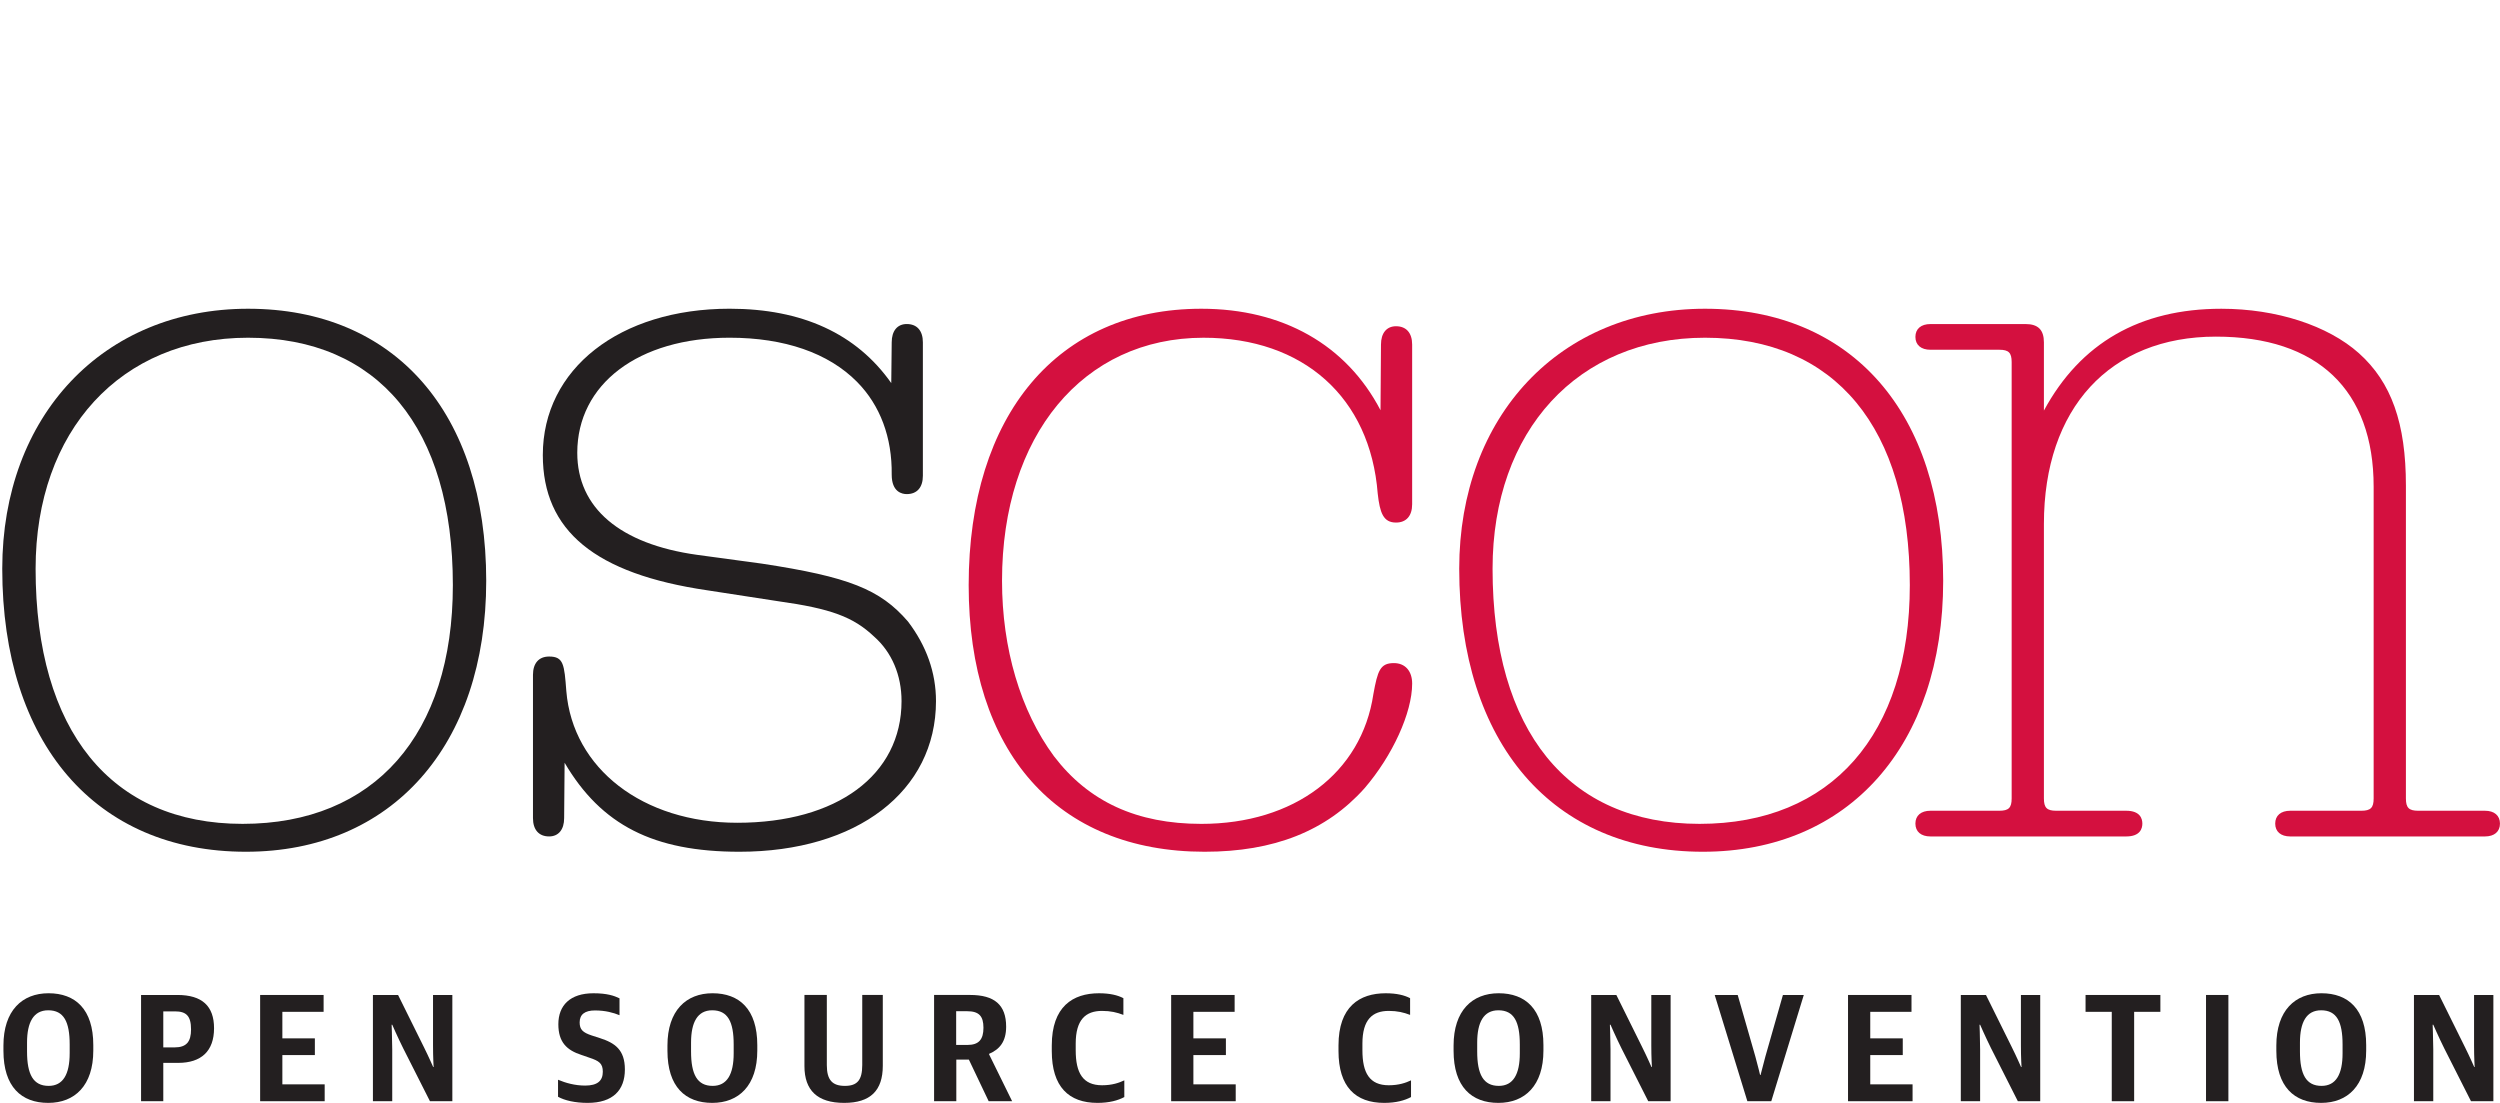
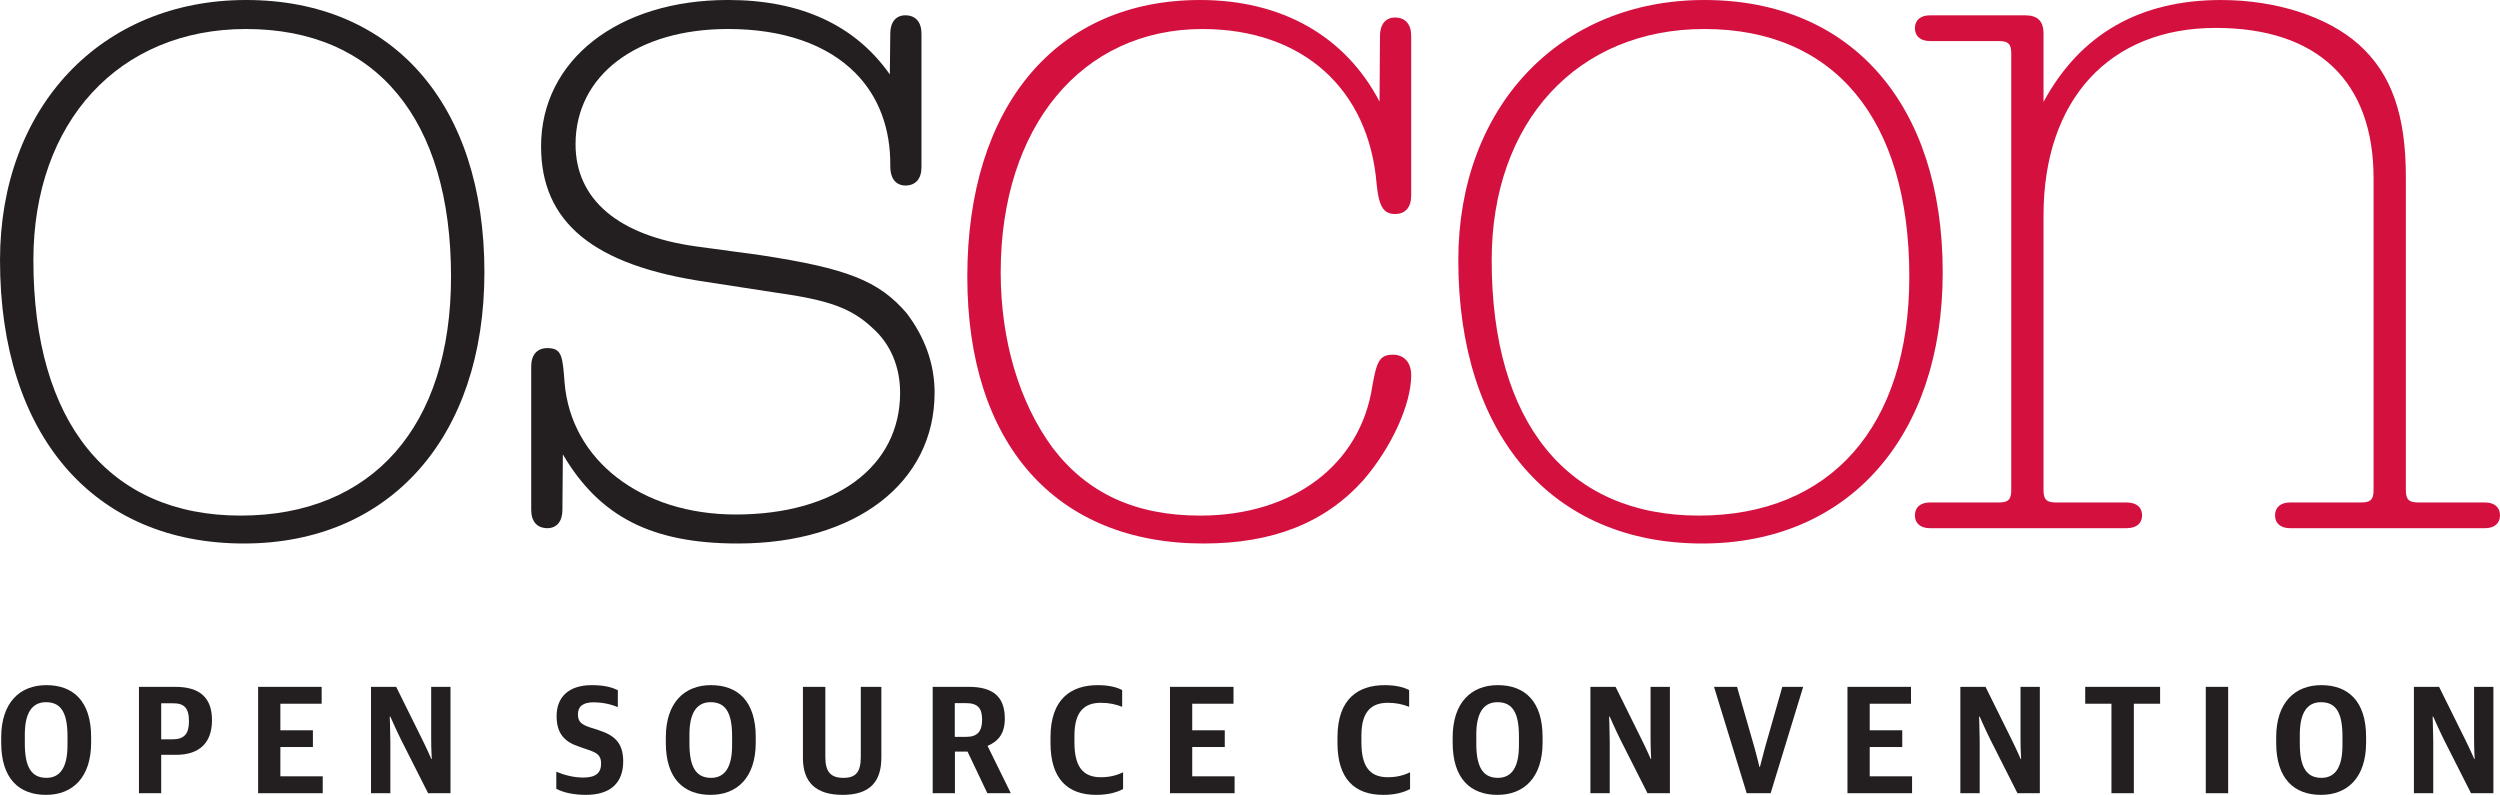
- <svg xmlns="http://www.w3.org/2000/svg" id="svg2" version="1.1" width="277.113" height="122.25" xml:space="preserve">
+ <svg xmlns="http://www.w3.org/2000/svg" id="svg2" version="1.1" width="276.86" height="88.027" xml:space="preserve">
  <defs id="defs6" />
-   <g id="g10" transform="matrix(1.25,0,0,-1.25,0,122.25)">
+   <g id="g10" transform="matrix(1.25,0,0,-1.25,-0.2490237,88.02738)">
    <path id="path14" style="fill:#231f20;fill-opacity:1;fill-rule:nonzero;stroke:none" d="m 6.179,4.391 0,0.789 c 0,2.012 -0.517,3.031 -1.904,3.031 -1.305,0 -1.877,-1.061 -1.877,-2.869 l 0,-0.788 c 0,-2.025 0.544,-3.046 1.917,-3.046 1.278,0 1.863,1.033 1.863,2.883 z m -5.874,0.232 0,0.462 c 0,3.1 1.659,4.637 3.998,4.637 2.379,0 3.97,-1.414 3.97,-4.596 l 0,-0.49 C 8.273,1.535 6.628,0 4.276,0 1.91,0 0.305,1.413 0.305,4.622" />
    <path id="path16" style="fill:#231f20;fill-opacity:1;fill-rule:nonzero;stroke:none" d="m 15.486,4.921 c 1.047,0 1.455,0.503 1.455,1.591 0,1.196 -0.421,1.604 -1.427,1.604 l -1.034,0 0,-3.194 1.006,0 z m -2.977,4.649 3.222,0 c 2.203,0 3.25,-0.992 3.25,-2.949 0,-2.027 -1.129,-3.073 -3.182,-3.073 l -1.319,0 0,-3.4 -1.971,0 0,9.422" />
    <path id="path18" style="fill:#231f20;fill-opacity:1;fill-rule:nonzero;stroke:none" d="m 23.068,9.57 5.628,0 0,-1.495 -3.657,0 0,-2.353 2.882,0 0,-1.482 -2.882,0 0,-2.596 3.752,0 0,-1.496 -5.723,0 0,9.422" />
    <path id="path20" style="fill:#231f20;fill-opacity:1;fill-rule:nonzero;stroke:none" d="m 33.069,9.57 2.23,0 2.27,-4.582 c 0.435,-0.869 0.843,-1.807 0.843,-1.807 l 0.041,0 c 0,0 -0.054,0.815 -0.054,1.93 l 0,4.459 1.713,0 0,-9.422 -1.985,0 -2.379,4.705 c -0.476,0.951 -0.966,2.08 -0.966,2.08 l -0.054,0 c 0,0 0.041,-0.925 0.054,-2.189 l 0,-4.596 -1.713,0 0,9.422" />
    <path id="path22" style="fill:#231f20;fill-opacity:1;fill-rule:nonzero;stroke:none" d="m 49.484,0.543 0,1.51 c 0.68,-0.286 1.496,-0.518 2.407,-0.518 1.087,0 1.564,0.422 1.564,1.225 0,0.734 -0.327,0.965 -1.197,1.25 l -0.707,0.245 c -1.292,0.421 -2.039,1.128 -2.039,2.72 0,1.672 1.047,2.746 3.113,2.746 1.21,0 1.836,-0.219 2.311,-0.449 l 0,-1.496 c -0.53,0.219 -1.251,0.422 -2.175,0.422 -0.898,0 -1.36,-0.354 -1.36,-1.061 0,-0.639 0.286,-0.896 1.06,-1.155 L 53.182,5.75 C 54.541,5.315 55.412,4.703 55.412,2.963 55.412,1.128 54.351,0 52.108,0 50.993,0 50.069,0.217 49.484,0.543" />
    <path id="path24" style="fill:#231f20;fill-opacity:1;fill-rule:nonzero;stroke:none" d="m 65.06,4.391 0,0.789 c 0,2.012 -0.517,3.031 -1.904,3.031 -1.305,0 -1.876,-1.061 -1.876,-2.869 l 0,-0.788 c 0,-2.025 0.544,-3.046 1.917,-3.046 1.278,0 1.863,1.033 1.863,2.883 z m -5.873,0.232 0,0.462 c 0,3.1 1.659,4.637 3.997,4.637 2.379,0 3.97,-1.414 3.97,-4.596 l 0,-0.49 C 67.154,1.535 65.509,0 63.157,0 60.791,0 59.187,1.413 59.187,4.622" />
    <path id="path26" style="fill:#231f20;fill-opacity:1;fill-rule:nonzero;stroke:none" d="m 71.335,3.262 0,6.309 1.985,0 0,-6.227 c 0,-1.332 0.503,-1.836 1.604,-1.836 1.088,0 1.537,0.504 1.537,1.85 l 0,6.213 1.822,0 0,-6.281 C 78.283,1.101 77.195,0 74.857,0 72.478,0 71.335,1.114 71.335,3.262" />
    <path id="path28" style="fill:#231f20;fill-opacity:1;fill-rule:nonzero;stroke:none" d="m 85.795,5.139 c 1.006,0 1.414,0.489 1.414,1.522 0,1.033 -0.395,1.468 -1.441,1.468 l -0.979,0 0,-2.99 1.006,0 z m -2.964,4.432 3.195,0 c 2.148,0 3.195,-0.869 3.195,-2.814 0,-1.332 -0.585,-2.012 -1.509,-2.406 l 0,-0.055 2.039,-4.146 -2.08,0 -1.754,3.686 -1.115,0 0,-3.686 -1.971,0 0,9.422" />
    <path id="path30" style="fill:#231f20;fill-opacity:1;fill-rule:nonzero;stroke:none" d="m 93.268,4.595 0,0.503 c 0,3.439 1.863,4.623 4.188,4.623 0.979,0 1.672,-0.178 2.162,-0.436 l 0,-1.482 c -0.571,0.219 -1.129,0.354 -1.89,0.354 -1.454,0 -2.338,-0.775 -2.338,-2.896 l 0,-0.598 c 0,-1.998 0.625,-3.1 2.338,-3.1 0.898,0 1.509,0.218 1.972,0.436 l 0,-1.482 C 99.141,0.217 98.366,0 97.32,0 94.777,0 93.268,1.427 93.268,4.595" />
    <path id="path32" style="fill:#231f20;fill-opacity:1;fill-rule:nonzero;stroke:none" d="m 103.854,9.57 5.628,0 0,-1.495 -3.657,0 0,-2.353 2.883,0 0,-1.482 -2.883,0 0,-2.596 3.753,0 0,-1.496 -5.724,0 0,9.422" />
    <path id="path34" style="fill:#231f20;fill-opacity:1;fill-rule:nonzero;stroke:none" d="m 118.693,4.595 0,0.503 c 0,3.439 1.862,4.623 4.187,4.623 0.979,0 1.672,-0.178 2.162,-0.436 l 0,-1.482 c -0.572,0.219 -1.128,0.354 -1.89,0.354 -1.455,0 -2.338,-0.775 -2.338,-2.896 l 0,-0.598 c 0,-1.998 0.625,-3.1 2.338,-3.1 0.897,0 1.51,0.218 1.972,0.436 l 0,-1.482 C 124.566,0.217 123.791,0 122.744,0 c -2.542,0 -4.051,1.427 -4.051,4.595" />
    <path id="path36" style="fill:#231f20;fill-opacity:1;fill-rule:nonzero;stroke:none" d="m 134.771,4.391 0,0.789 c 0,2.012 -0.516,3.031 -1.902,3.031 -1.306,0 -1.877,-1.061 -1.877,-2.869 l 0,-0.788 c 0,-2.025 0.544,-3.046 1.917,-3.046 1.278,0 1.862,1.033 1.862,2.883 z m -5.873,0.232 0,0.462 c 0,3.1 1.658,4.637 3.998,4.637 2.379,0 3.969,-1.414 3.969,-4.596 l 0,-0.49 C 136.865,1.535 135.22,0 132.869,0 c -2.367,0 -3.971,1.413 -3.971,4.622" />
    <path id="path38" style="fill:#231f20;fill-opacity:1;fill-rule:nonzero;stroke:none" d="m 141.101,9.57 2.23,0 2.27,-4.582 c 0.436,-0.869 0.844,-1.807 0.844,-1.807 l 0.04,0 c 0,0 -0.054,0.815 -0.054,1.93 l 0,4.459 1.713,0 0,-9.422 -1.985,0 -2.38,4.705 c -0.475,0.951 -0.965,2.08 -0.965,2.08 l -0.055,0 c 0,0 0.041,-0.925 0.055,-2.189 l 0,-4.596 -1.713,0 0,9.422" />
    <path id="path40" style="fill:#231f20;fill-opacity:1;fill-rule:nonzero;stroke:none" d="m 152.053,9.57 2.04,0 1.563,-5.451 c 0.245,-0.884 0.422,-1.646 0.422,-1.646 l 0.041,0 c 0,0 0.189,0.734 0.434,1.659 l 1.55,5.438 1.85,0 -2.883,-9.422 -2.121,0 -2.896,9.422" />
    <path id="path42" style="fill:#231f20;fill-opacity:1;fill-rule:nonzero;stroke:none" d="m 163.876,9.57 5.628,0 0,-1.495 -3.657,0 0,-2.353 2.883,0 0,-1.482 -2.883,0 0,-2.596 3.752,0 0,-1.496 -5.723,0 0,9.422" />
    <path id="path44" style="fill:#231f20;fill-opacity:1;fill-rule:nonzero;stroke:none" d="m 173.877,9.57 2.23,0 2.27,-4.582 c 0.435,-0.869 0.843,-1.807 0.843,-1.807 l 0.041,0 c 0,0 -0.054,0.815 -0.054,1.93 l 0,4.459 1.712,0 0,-9.422 -1.984,0 -2.379,4.705 c -0.476,0.951 -0.966,2.08 -0.966,2.08 l -0.053,0 c 0,0 0.041,-0.925 0.053,-2.189 l 0,-4.596 -1.713,0 0,9.422" />
    <path id="path46" style="fill:#231f20;fill-opacity:1;fill-rule:nonzero;stroke:none" d="m 187.263,8.075 -2.324,0 0,1.495 6.635,0 0,-1.495 -2.326,0 0,-7.927 -1.985,0 0,7.927" />
    <path id="path48" style="fill:#231f20;fill-opacity:1;fill-rule:nonzero;stroke:none" d="m 195.621,0.148 1.984,0 0,9.422 -1.984,0 0,-9.422 z" />
    <path id="path50" style="fill:#231f20;fill-opacity:1;fill-rule:nonzero;stroke:none" d="m 207.73,4.391 0,0.789 c 0,2.012 -0.516,3.031 -1.902,3.031 -1.306,0 -1.877,-1.061 -1.877,-2.869 l 0,-0.788 c 0,-2.025 0.544,-3.046 1.917,-3.046 1.278,0 1.862,1.033 1.862,2.883 z m -5.873,0.232 0,0.462 c 0,3.1 1.658,4.637 3.998,4.637 2.379,0 3.969,-1.414 3.969,-4.596 l 0,-0.49 C 209.824,1.535 208.179,0 205.828,0 c -2.367,0 -3.971,1.413 -3.971,4.622" />
    <path id="path52" style="fill:#231f20;fill-opacity:1;fill-rule:nonzero;stroke:none" d="m 214.06,9.57 2.23,0 2.27,-4.582 c 0.436,-0.869 0.844,-1.807 0.844,-1.807 l 0.04,0 c 0,0 -0.054,0.815 -0.054,1.93 l 0,4.459 1.713,0 0,-9.422 -1.985,0 -2.38,4.705 c -0.475,0.951 -0.965,2.08 -0.965,2.08 l -0.055,0 c 0,0 0.041,-0.925 0.055,-2.189 l 0,-4.596 -1.713,0 0,9.422" />
    <path id="path54" style="fill:#231f20;fill-opacity:1;fill-rule:nonzero;stroke:none" d="m 21.996,67.852 c -11.268,0 -18.839,-8.233 -18.839,-20.487 0,-14.377 6.691,-22.622 18.355,-22.622 11.676,0 18.646,7.913 18.646,21.167 0,13.944 -6.619,21.942 -18.161,21.942 z M 21.803,22.27 c -13.326,0 -21.603,9.616 -21.603,25.095 0,13.576 8.963,23.057 21.797,23.057 13.027,0 21.119,-9.244 21.119,-24.125 0,-14.596 -8.366,-24.027 -21.312,-24.027" />
    <path id="path56" style="fill:#231f20;fill-opacity:1;fill-rule:nonzero;stroke:none" d="m 65.568,22.27 c -7.614,0 -12.251,2.361 -15.501,7.893 l -0.041,-4.911 c 0,-1.017 -0.498,-1.624 -1.333,-1.624 -0.909,0 -1.431,0.592 -1.431,1.624 l 0,12.705 c 0,1.032 0.521,1.624 1.431,1.624 1.292,0 1.346,-0.709 1.526,-3.059 0.566,-6.879 6.797,-11.682 15.154,-11.682 8.854,0 14.572,4.235 14.572,10.79 0,2.302 -0.863,4.332 -2.43,5.717 -1.849,1.751 -3.833,2.484 -8.493,3.136 l -6.307,0.972 c -9.947,1.462 -14.58,5.274 -14.58,11.997 0,7.638 6.81,12.972 16.561,12.972 6.435,0 11.259,-2.219 14.338,-6.595 l 0.039,3.613 c 0,1.017 0.499,1.624 1.334,1.624 0.909,0 1.43,-0.592 1.43,-1.624 l 0,-11.833 c 0,-1.032 -0.521,-1.624 -1.43,-1.624 -0.4,0 -1.334,0.168 -1.334,1.721 0.043,3.305 -1.02,6.15 -3.072,8.229 -2.531,2.564 -6.44,3.918 -11.305,3.918 -8.078,0 -13.506,-4.103 -13.506,-10.208 0,-4.881 3.775,-8.094 10.633,-9.047 L 67.543,47.822 C 75.261,46.648 78.049,45.546 80.512,42.69 82.162,40.523 83,38.147 83,35.629 83,27.639 75.994,22.27 65.568,22.27" />
    <path id="path58" style="fill:#d4103f;fill-opacity:1;fill-rule:nonzero;stroke:none" d="m 106.822,22.27 c -13.102,0 -20.924,8.837 -20.924,23.64 0,15.12 7.906,24.512 20.633,24.512 7.219,0 12.861,-3.196 15.888,-8.999 l 0.041,5.822 c 0,1.018 0.498,1.625 1.334,1.625 0.909,0 1.43,-0.593 1.43,-1.625 l 0,-14.159 c 0,-1.032 -0.521,-1.625 -1.43,-1.625 -1.13,0 -1.433,0.865 -1.623,2.564 -0.662,8.528 -6.581,13.826 -15.446,13.826 -10.688,0 -17.869,-8.662 -17.869,-21.555 0,-6.007 1.635,-11.53 4.604,-15.553 3.076,-4.038 7.353,-6.001 13.072,-6.001 8.227,0 14.215,4.517 15.254,11.507 0.377,2.078 0.601,2.75 1.816,2.75 1,0 1.623,-0.697 1.623,-1.818 0,-2.577 -1.74,-6.399 -4.234,-9.292 -3.385,-3.781 -8.019,-5.619 -14.168,-5.619" />
    <path id="path60" style="fill:#d4103f;fill-opacity:1;fill-rule:nonzero;stroke:none" d="m 151.195,67.852 c -11.268,0 -18.84,-8.233 -18.84,-20.487 0,-14.377 6.691,-22.622 18.355,-22.622 11.676,0 18.645,7.913 18.645,21.167 0,13.944 -6.619,21.942 -18.16,21.942 z m -0.194,-45.582 c -13.326,0 -21.603,9.616 -21.603,25.095 0,13.576 8.963,23.057 21.797,23.057 13.025,0 21.119,-9.244 21.119,-24.125 0,-14.596 -8.367,-24.027 -21.313,-24.027" />
    <path id="path62" style="fill:#d4103f;fill-opacity:1;fill-rule:nonzero;stroke:none" d="m 203.091,23.627 c -0.836,0 -1.334,0.426 -1.334,1.139 0,0.714 0.498,1.14 1.334,1.14 l 6.303,0 c 0.826,0 1.092,0.265 1.092,1.091 l 0,27.641 c 0,8.584 -4.969,13.311 -13.99,13.311 -9.407,0 -15.25,-6.364 -15.25,-16.609 l 0,-24.343 c 0,-0.826 0.265,-1.091 1.091,-1.091 l 6.207,0 c 1.245,0 1.432,-0.714 1.432,-1.14 0,-0.426 -0.187,-1.139 -1.432,-1.139 l -17.359,0 c -0.836,0 -1.334,0.426 -1.334,1.139 0,0.714 0.498,1.14 1.334,1.14 l 6.109,0 c 0.827,0 1.092,0.265 1.092,1.091 l 0,38.697 c 0,0.826 -0.265,1.091 -1.092,1.091 l -6.109,0 c -0.836,0 -1.334,0.426 -1.334,1.139 0,0.714 0.498,1.14 1.334,1.14 l 8.438,0 c 1.107,0 1.623,-0.516 1.623,-1.624 l 0,-6.048 c 3.234,5.988 8.513,9.029 15.734,9.029 4.873,0 9.436,-1.475 12.203,-3.946 2.879,-2.581 4.164,-6.202 4.164,-11.74 l 0,-27.738 c 0,-0.826 0.266,-1.091 1.092,-1.091 l 5.916,0 c 0.834,0 1.332,-0.426 1.332,-1.14 0,-0.714 -0.498,-1.139 -1.332,-1.139 l -17.264,0" />
  </g>
</svg>
